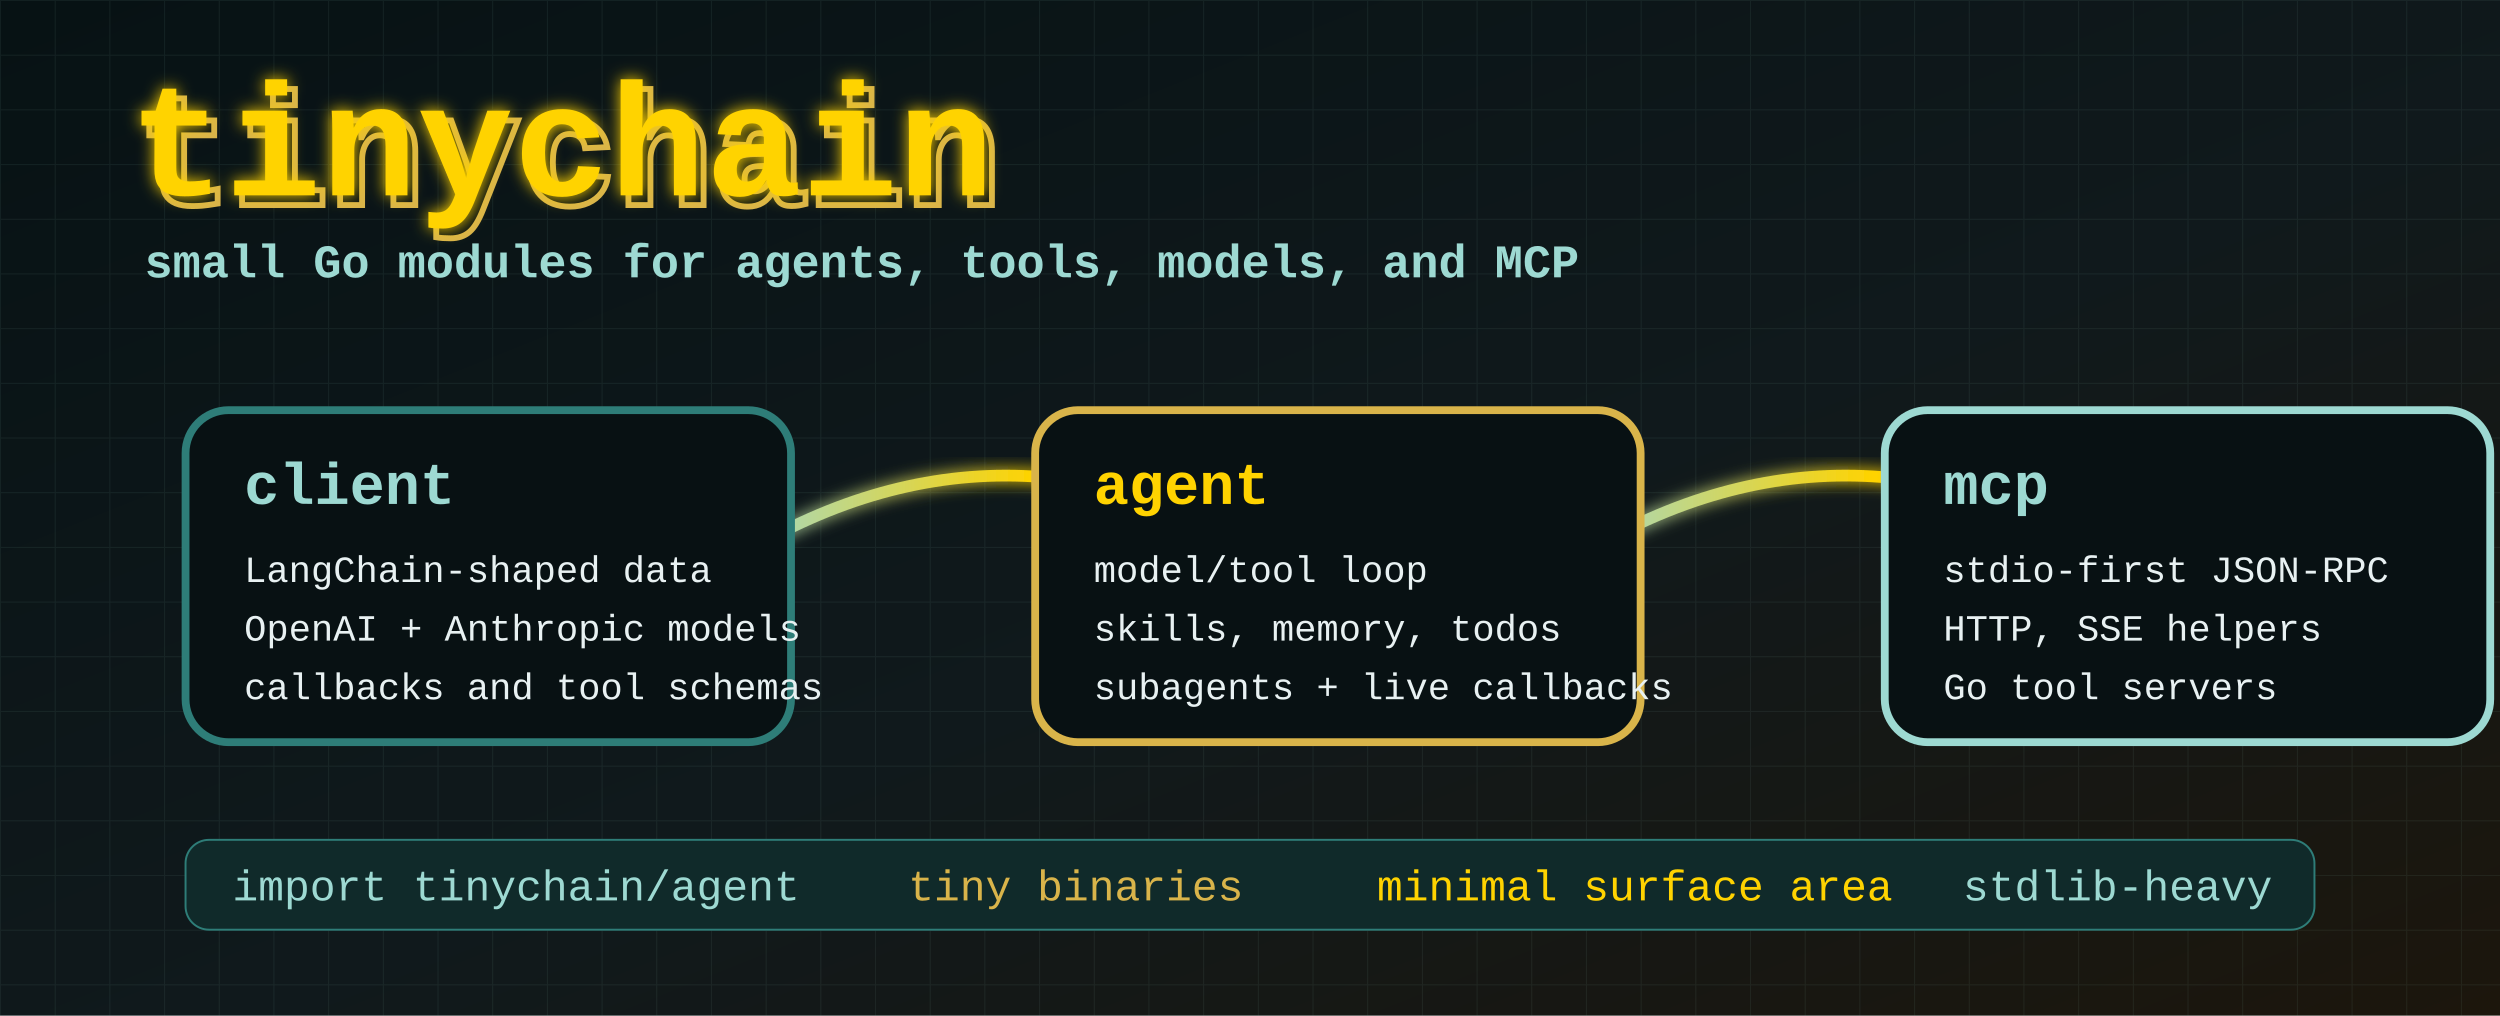
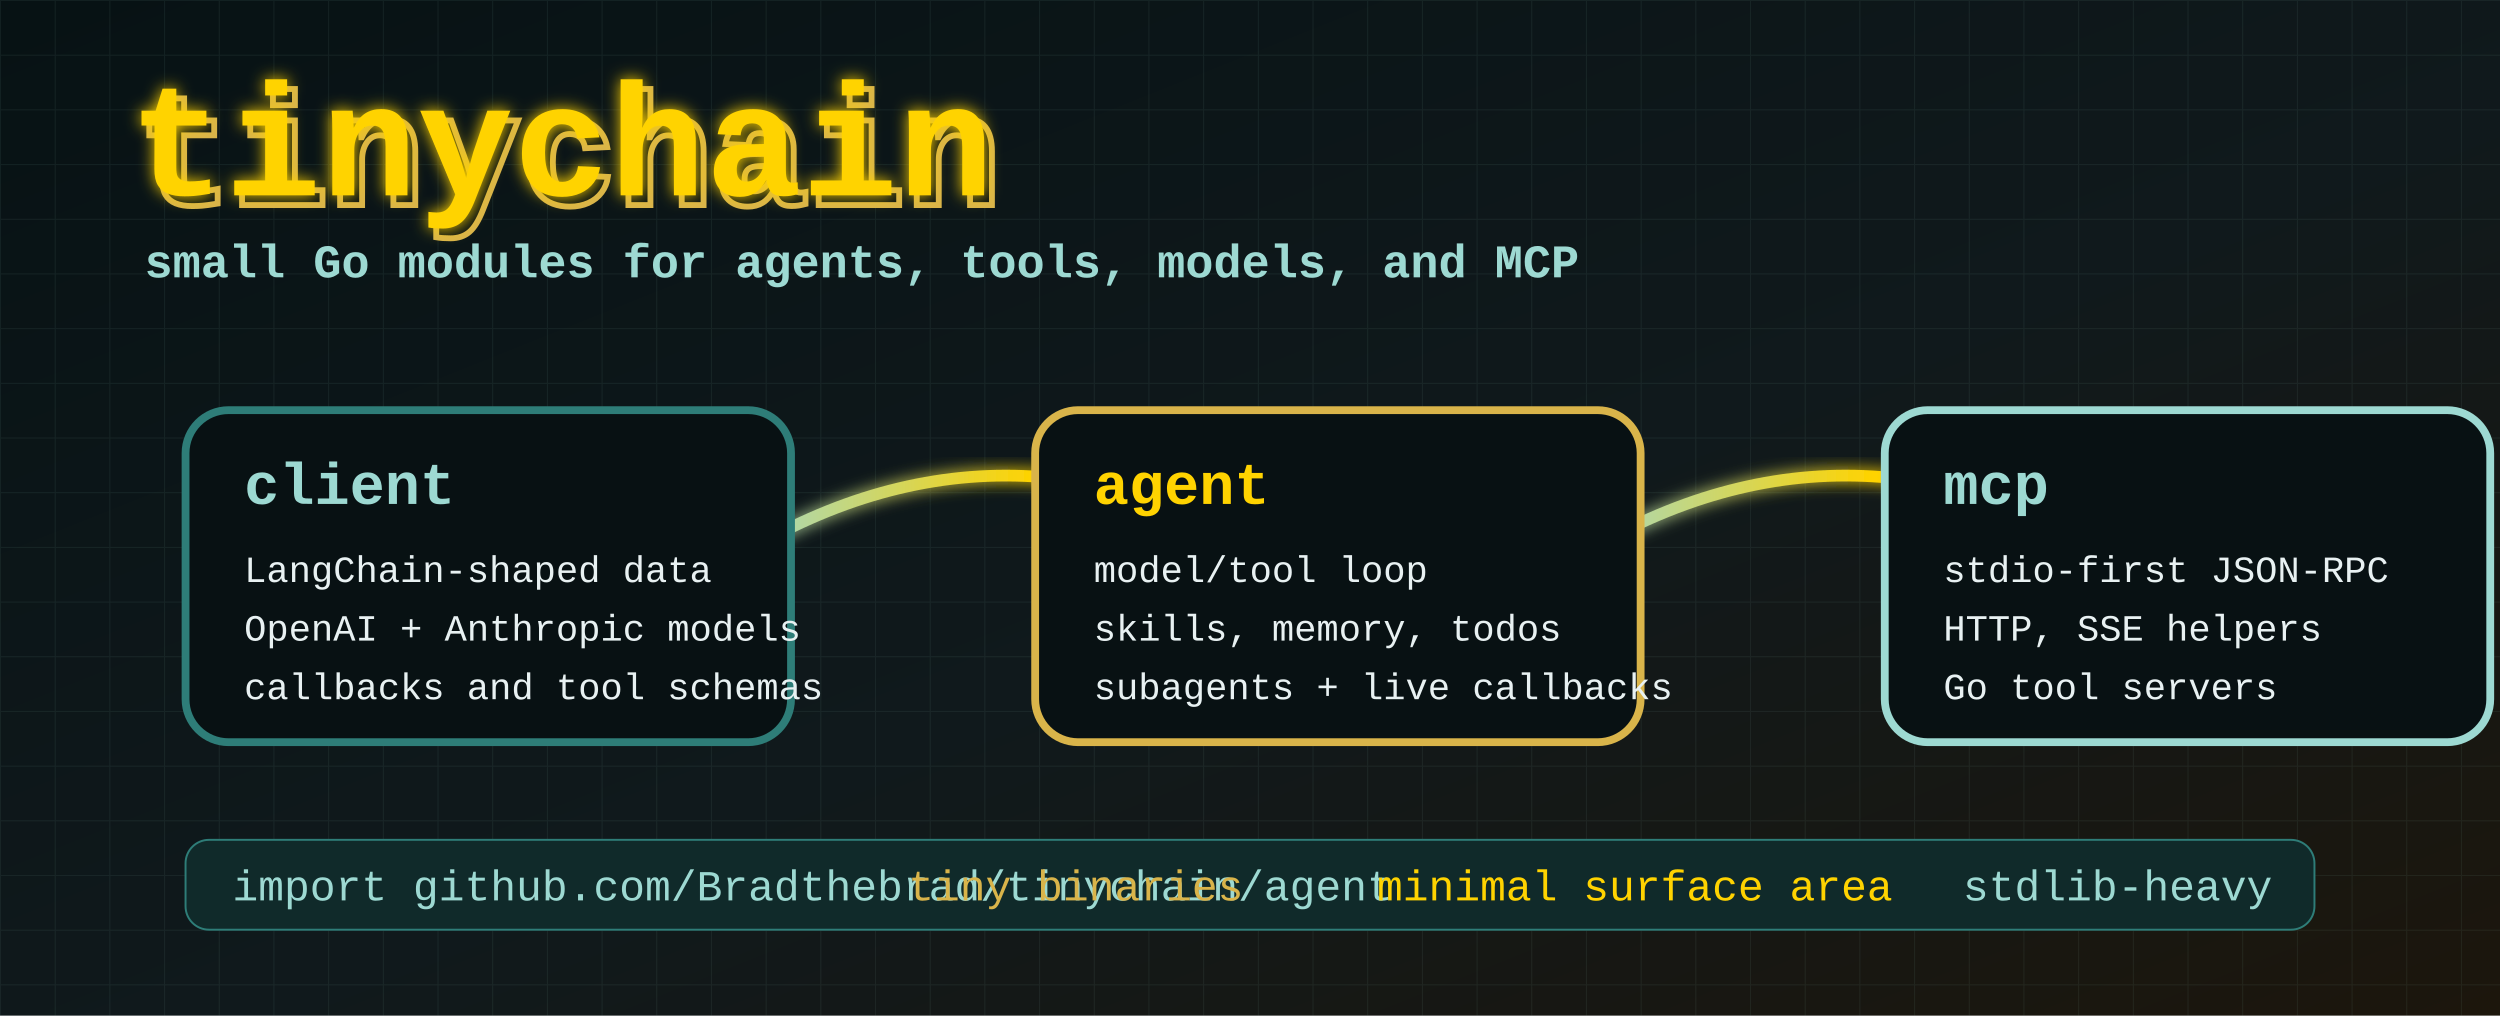
<svg xmlns="http://www.w3.org/2000/svg" width="1280" height="520" viewBox="0 0 1280 520" role="img" aria-labelledby="title desc">
  <defs>
    <linearGradient id="bg" x1="0" y1="0" x2="1" y2="1">
      <stop offset="0" stop-color="#071214" />
      <stop offset="0.55" stop-color="#10191c" />
      <stop offset="1" stop-color="#1c160c" />
    </linearGradient>
    <linearGradient id="wire" x1="0" y1="0" x2="1" y2="0">
      <stop offset="0" stop-color="#9dd9d2" />
      <stop offset="0.55" stop-color="#ffd300" />
      <stop offset="1" stop-color="#d9b44a" />
    </linearGradient>
    <filter id="glow" x="-20%" y="-20%" width="140%" height="140%">
      <feGaussianBlur stdDeviation="4" result="blur" />
      <feMerge>
        <feMergeNode in="blur" />
        <feMergeNode in="SourceGraphic" />
      </feMerge>
    </filter>
    <pattern id="grid" width="28" height="28" patternUnits="userSpaceOnUse">
      <path d="M28 0H0v28" fill="none" stroke="#9dd9d2" stroke-opacity="0.07" />
    </pattern>
  </defs>
  <rect width="1280" height="520" fill="url(#bg)" />
  <rect width="1280" height="520" fill="url(#grid)" />
  <g font-family="Consolas, 'Courier New', monospace">
    <text x="70" y="105" font-size="82" font-weight="900" fill="#081113" stroke="#d9b44a" stroke-width="3">tinychain</text>
    <text x="66" y="100" font-size="82" font-weight="900" fill="#ffd300" filter="url(#glow)">tinychain</text>
    <text x="74" y="142" font-size="24" fill="#9dd9d2" font-weight="700">small Go modules for agents, tools, models, and MCP</text>
  </g>
  <g transform="translate(95 210)" font-family="Consolas, 'Courier New', monospace">
    <path d="M275 80 C370 18, 470 18, 565 80" fill="none" stroke="url(#wire)" stroke-width="6" stroke-linecap="round" filter="url(#glow)" />
    <path d="M705 80 C800 18, 900 18, 995 80" fill="none" stroke="url(#wire)" stroke-width="6" stroke-linecap="round" filter="url(#glow)" />
    <rect x="0" y="0" width="310" height="170" rx="22" fill="#081113" stroke="#2e7d78" stroke-width="4" />
    <rect x="435" y="0" width="310" height="170" rx="22" fill="#081113" stroke="#d9b44a" stroke-width="4" />
    <rect x="870" y="0" width="310" height="170" rx="22" fill="#081113" stroke="#9dd9d2" stroke-width="4" />
    <text x="30" y="48" fill="#9dd9d2" font-size="30" font-weight="800">client</text>
    <text x="465" y="48" fill="#ffd300" font-size="30" font-weight="800">agent</text>
    <text x="900" y="48" fill="#9dd9d2" font-size="30" font-weight="800">mcp</text>
    <text x="30" y="88" fill="#e8f1f2" font-size="19">LangChain-shaped data</text>
    <text x="30" y="118" fill="#e8f1f2" font-size="19">OpenAI + Anthropic models</text>
    <text x="30" y="148" fill="#e8f1f2" font-size="19">callbacks and tool schemas</text>
    <text x="465" y="88" fill="#e8f1f2" font-size="19">model/tool loop</text>
    <text x="465" y="118" fill="#e8f1f2" font-size="19">skills, memory, todos</text>
    <text x="465" y="148" fill="#e8f1f2" font-size="19">subagents + live callbacks</text>
    <text x="900" y="88" fill="#e8f1f2" font-size="19">stdio-first JSON-RPC</text>
    <text x="900" y="118" fill="#e8f1f2" font-size="19">HTTP, SSE helpers</text>
    <text x="900" y="148" fill="#e8f1f2" font-size="19">Go tool servers</text>
  </g>
  <g transform="translate(95 430)" font-family="Consolas, 'Courier New', monospace" font-size="22">
    <rect width="1090" height="46" rx="12" fill="#102a2a" stroke="#2e7d78" />
-     <text x="24" y="31" fill="#9dd9d2">import tinychain/agent</text>
+     <text x="24" y="31" fill="#9dd9d2">import github.com/Bradthebrad/tinychain/agent</text>
    <text x="370" y="31" fill="#d9b44a">tiny binaries</text>
    <text x="610" y="31" fill="#ffd300">minimal surface area</text>
    <text x="910" y="31" fill="#9dd9d2">stdlib-heavy</text>
  </g>
</svg>
